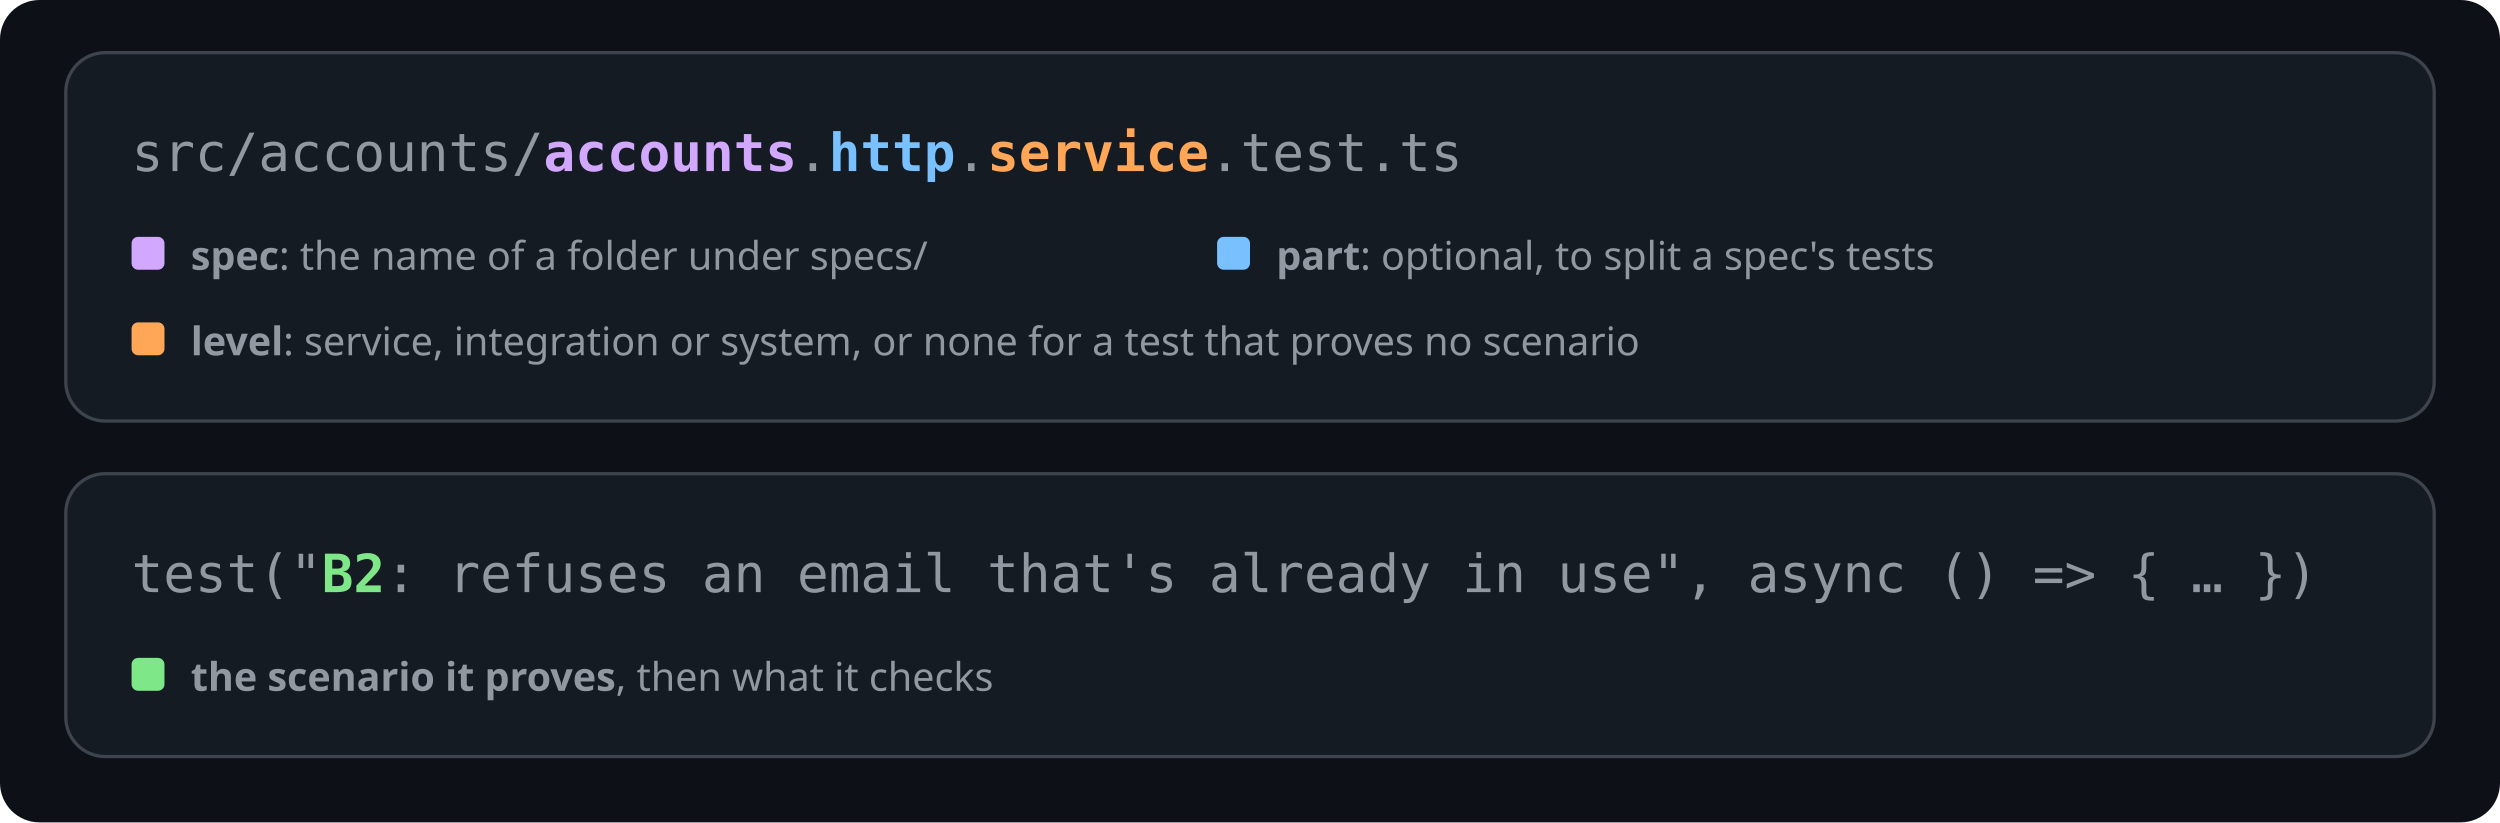
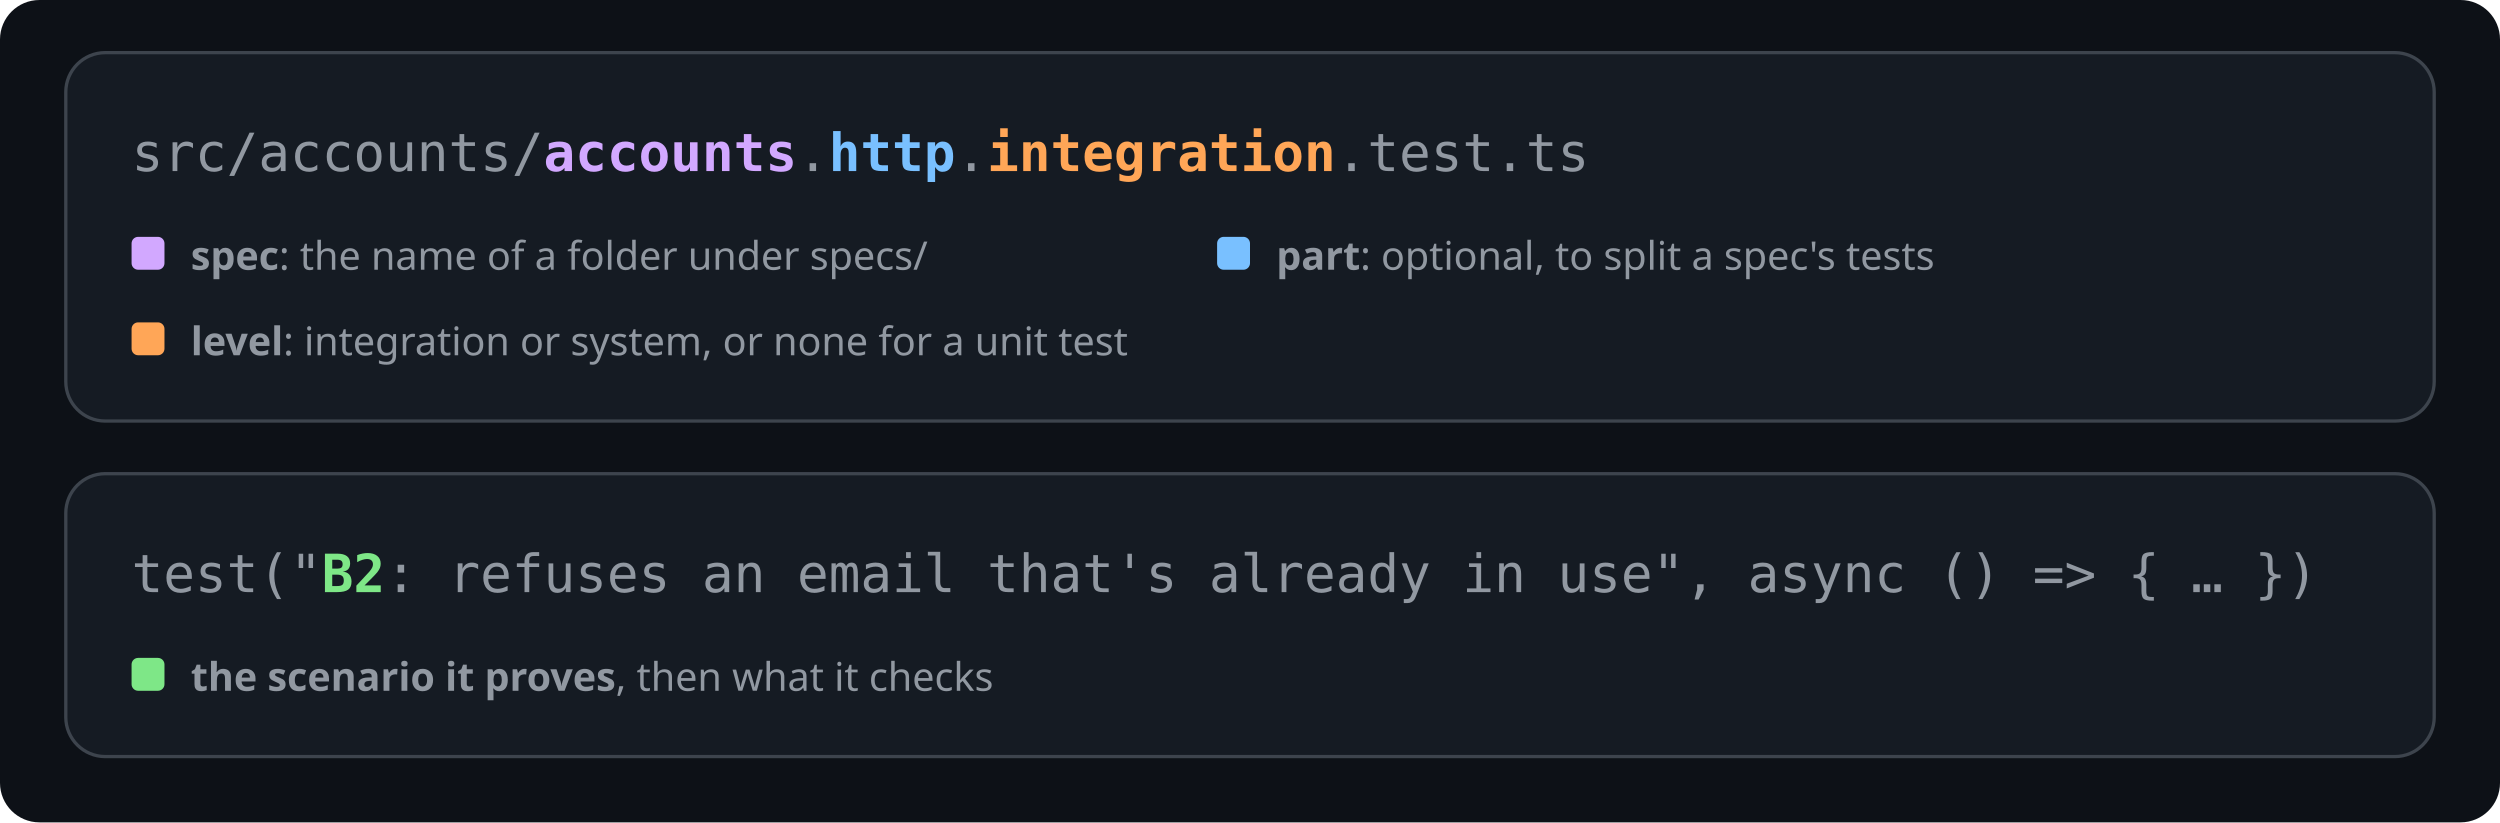
<svg xmlns="http://www.w3.org/2000/svg" viewBox="0 0 760 250" role="img" aria-labelledby="t d">
  <rect x="0.0" y="0.0" width="760.0" height="250.0" rx="12" fill="#0d1117" />
  <rect x="20" y="16" width="720" height="112" rx="12" fill="#151b23" stroke="#3d444d" />
-   <text x="40" y="52" font-family="ui-monospace,SFMono-Regular,Menlo,Consolas,monospace" font-size="16px" fill="#9198a1">src/accounts/<tspan font-weight="600" fill="#d2a8ff">accounts</tspan>.<tspan font-weight="600" fill="#79c0ff">http</tspan>.<tspan font-weight="600" fill="#ffa657">service</tspan>.test.ts</text>
+   <text x="40" y="52" font-family="ui-monospace,SFMono-Regular,Menlo,Consolas,monospace" font-size="16px" fill="#9198a1">src/accounts/<tspan font-weight="600" fill="#d2a8ff">accounts</tspan>.<tspan font-weight="600" fill="#79c0ff">http</tspan>.<tspan font-weight="600" fill="#ffa657">integration</tspan>.test.ts</text>
  <rect x="40" y="72" width="10" height="10" rx="2" fill="#d2a8ff" />
  <text x="58" y="82" font-family="-apple-system,BlinkMacSystemFont,&quot;Segoe UI&quot;,&quot;Noto Sans&quot;,Helvetica,Arial,sans-serif" font-size="12px" fill="#9198a1">
    <tspan font-weight="600">spec</tspan>: the name of a folder under specs/</text>
  <rect x="370" y="72" width="10" height="10" rx="2" fill="#79c0ff" />
  <text x="388" y="82" font-family="-apple-system,BlinkMacSystemFont,&quot;Segoe UI&quot;,&quot;Noto Sans&quot;,Helvetica,Arial,sans-serif" font-size="12px" fill="#9198a1">
    <tspan font-weight="600">part</tspan>: optional, to split a spec's tests</text>
  <rect x="40" y="98" width="10" height="10" rx="2" fill="#ffa657" />
  <text x="58" y="108" font-family="-apple-system,BlinkMacSystemFont,&quot;Segoe UI&quot;,&quot;Noto Sans&quot;,Helvetica,Arial,sans-serif" font-size="12px" fill="#9198a1">
-     <tspan font-weight="600">level</tspan>: service, integration or system, or none for a test that proves no scenario</text>
+     <tspan font-weight="600">level</tspan>: integration or system, or none for a unit test</text>
  <rect x="20" y="144" width="720" height="86" rx="12" fill="#151b23" stroke="#3d444d" />
  <text x="40" y="180" font-family="ui-monospace,SFMono-Regular,Menlo,Consolas,monospace" font-size="16px" fill="#9198a1">test("<tspan font-weight="600" fill="#7ee787">B2</tspan>: refuses an email that's already in use", async () =&gt; { … })</text>
  <rect x="40" y="200" width="10" height="10" rx="2" fill="#7ee787" />
  <text x="58" y="210" font-family="-apple-system,BlinkMacSystemFont,&quot;Segoe UI&quot;,&quot;Noto Sans&quot;,Helvetica,Arial,sans-serif" font-size="12px" fill="#9198a1">
    <tspan font-weight="600">the scenario it proves</tspan>, then what it checks</text>
</svg>
